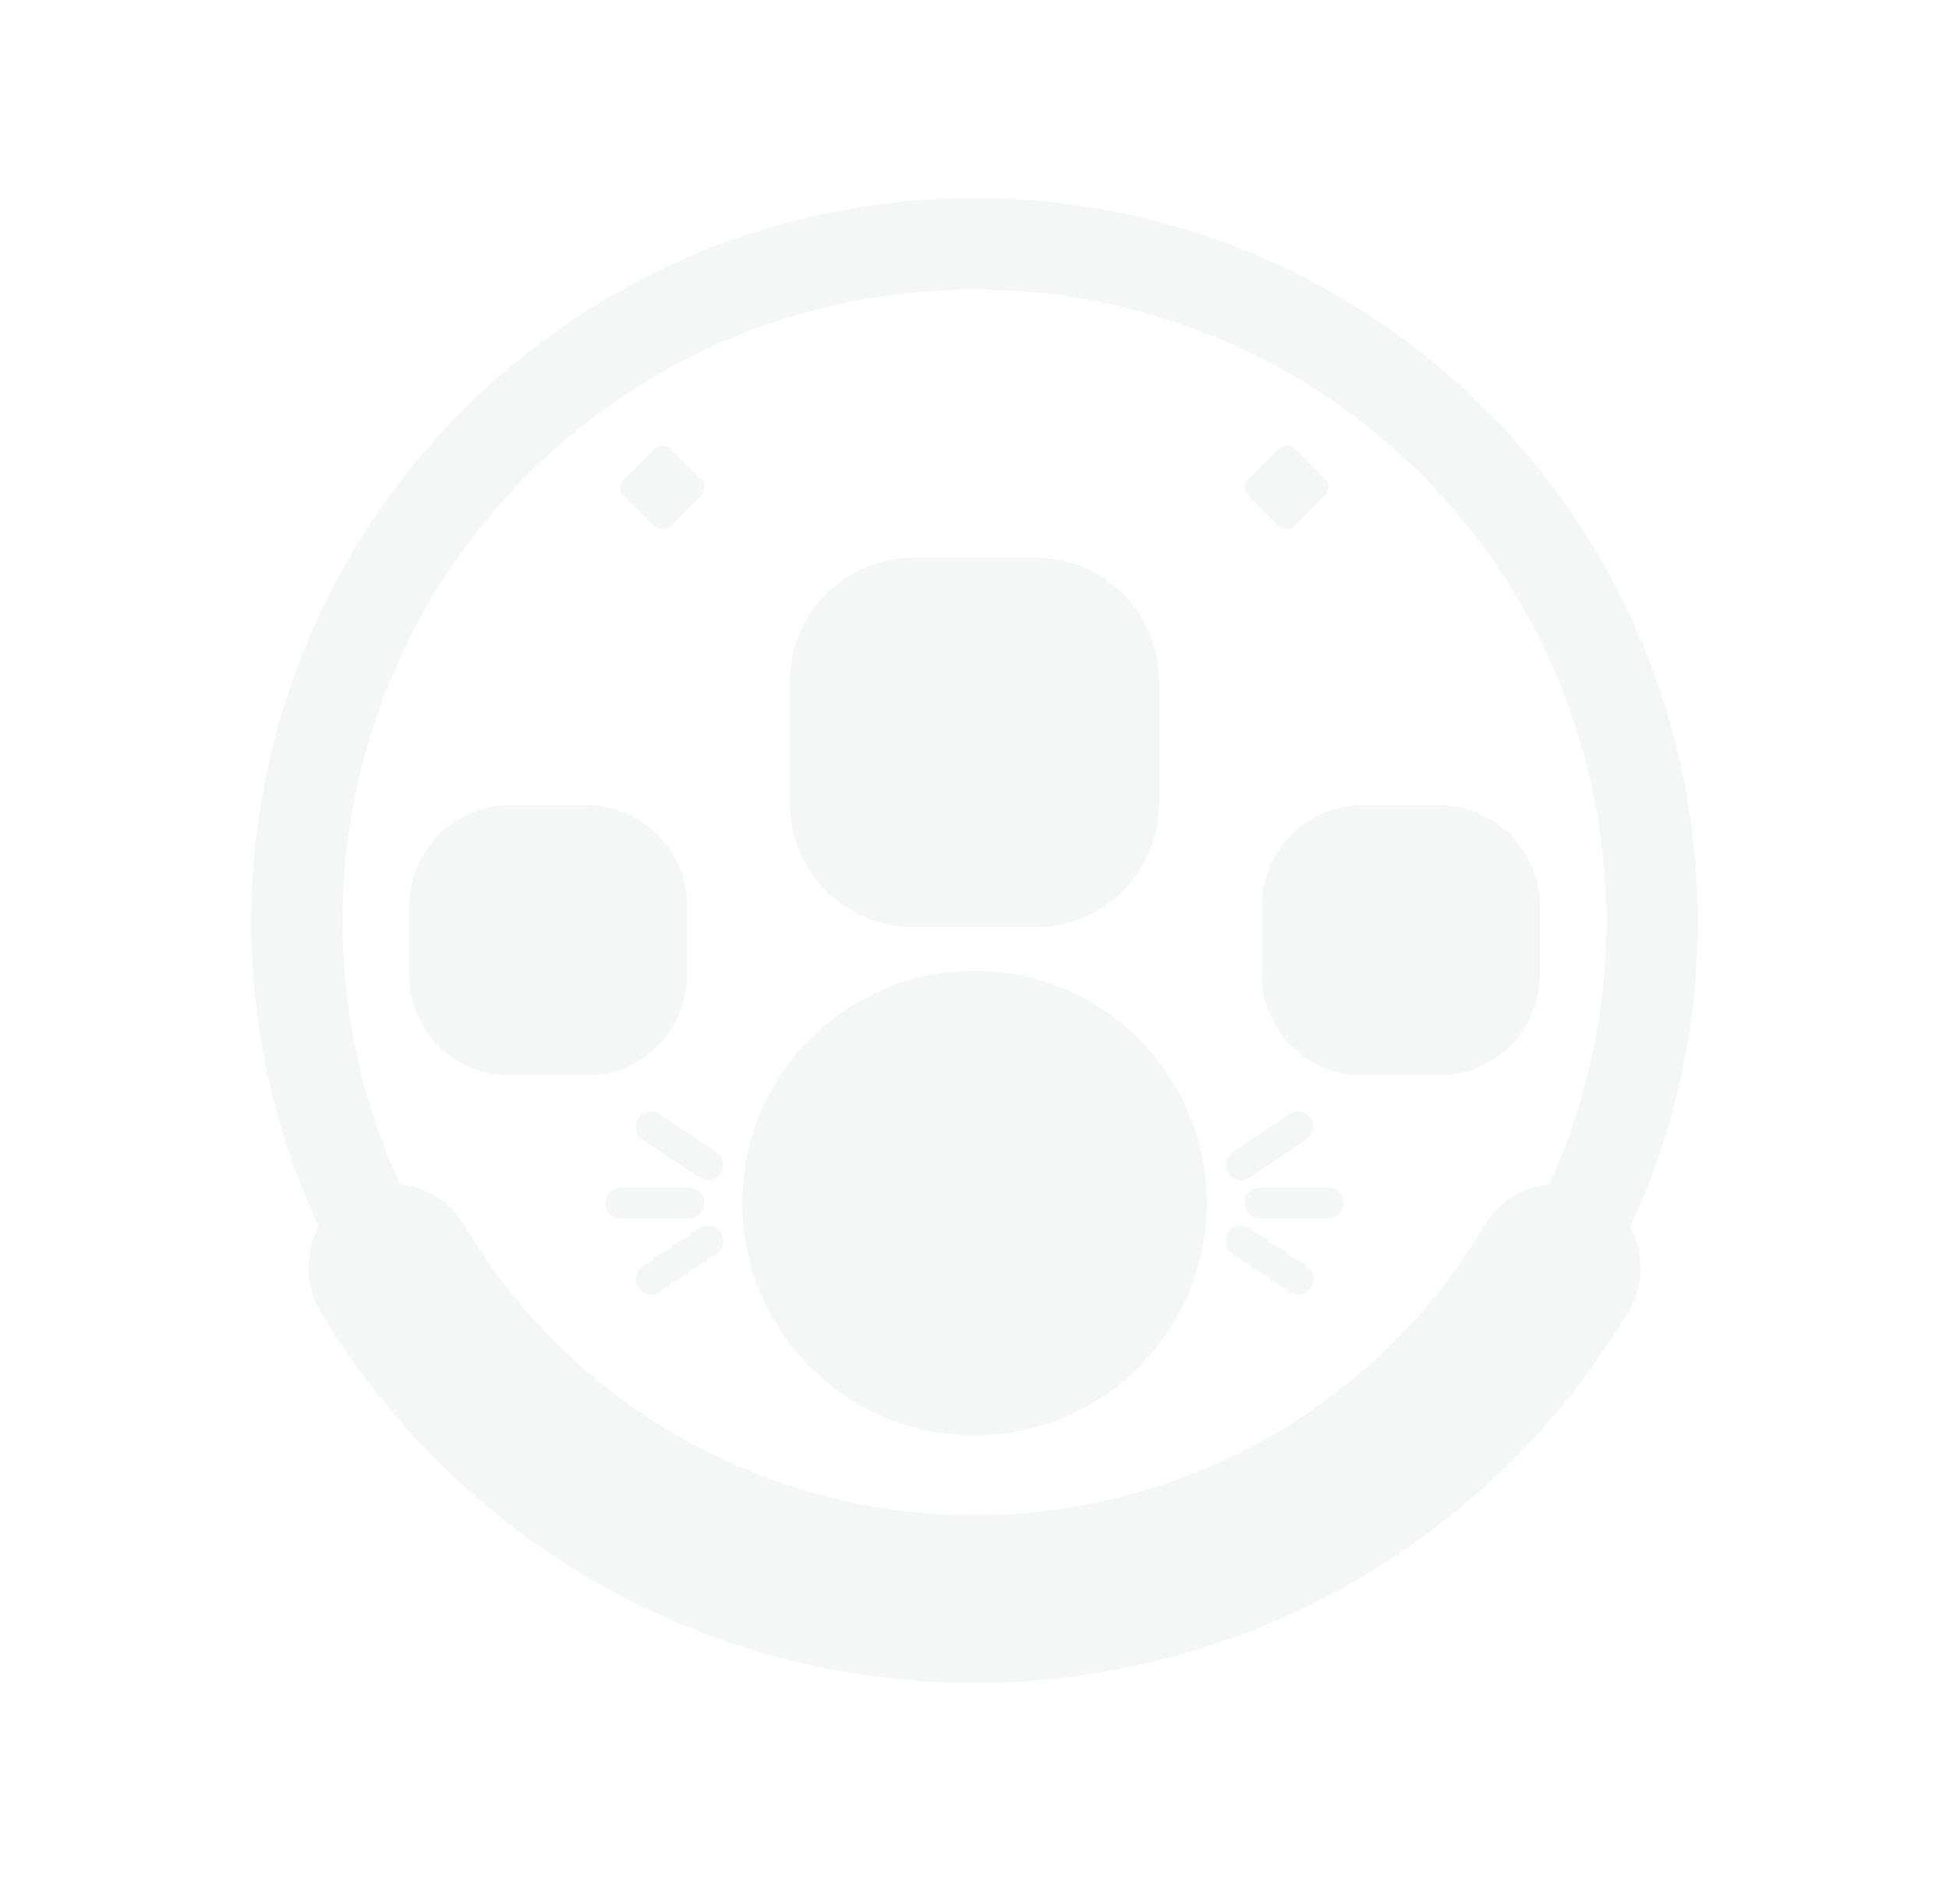
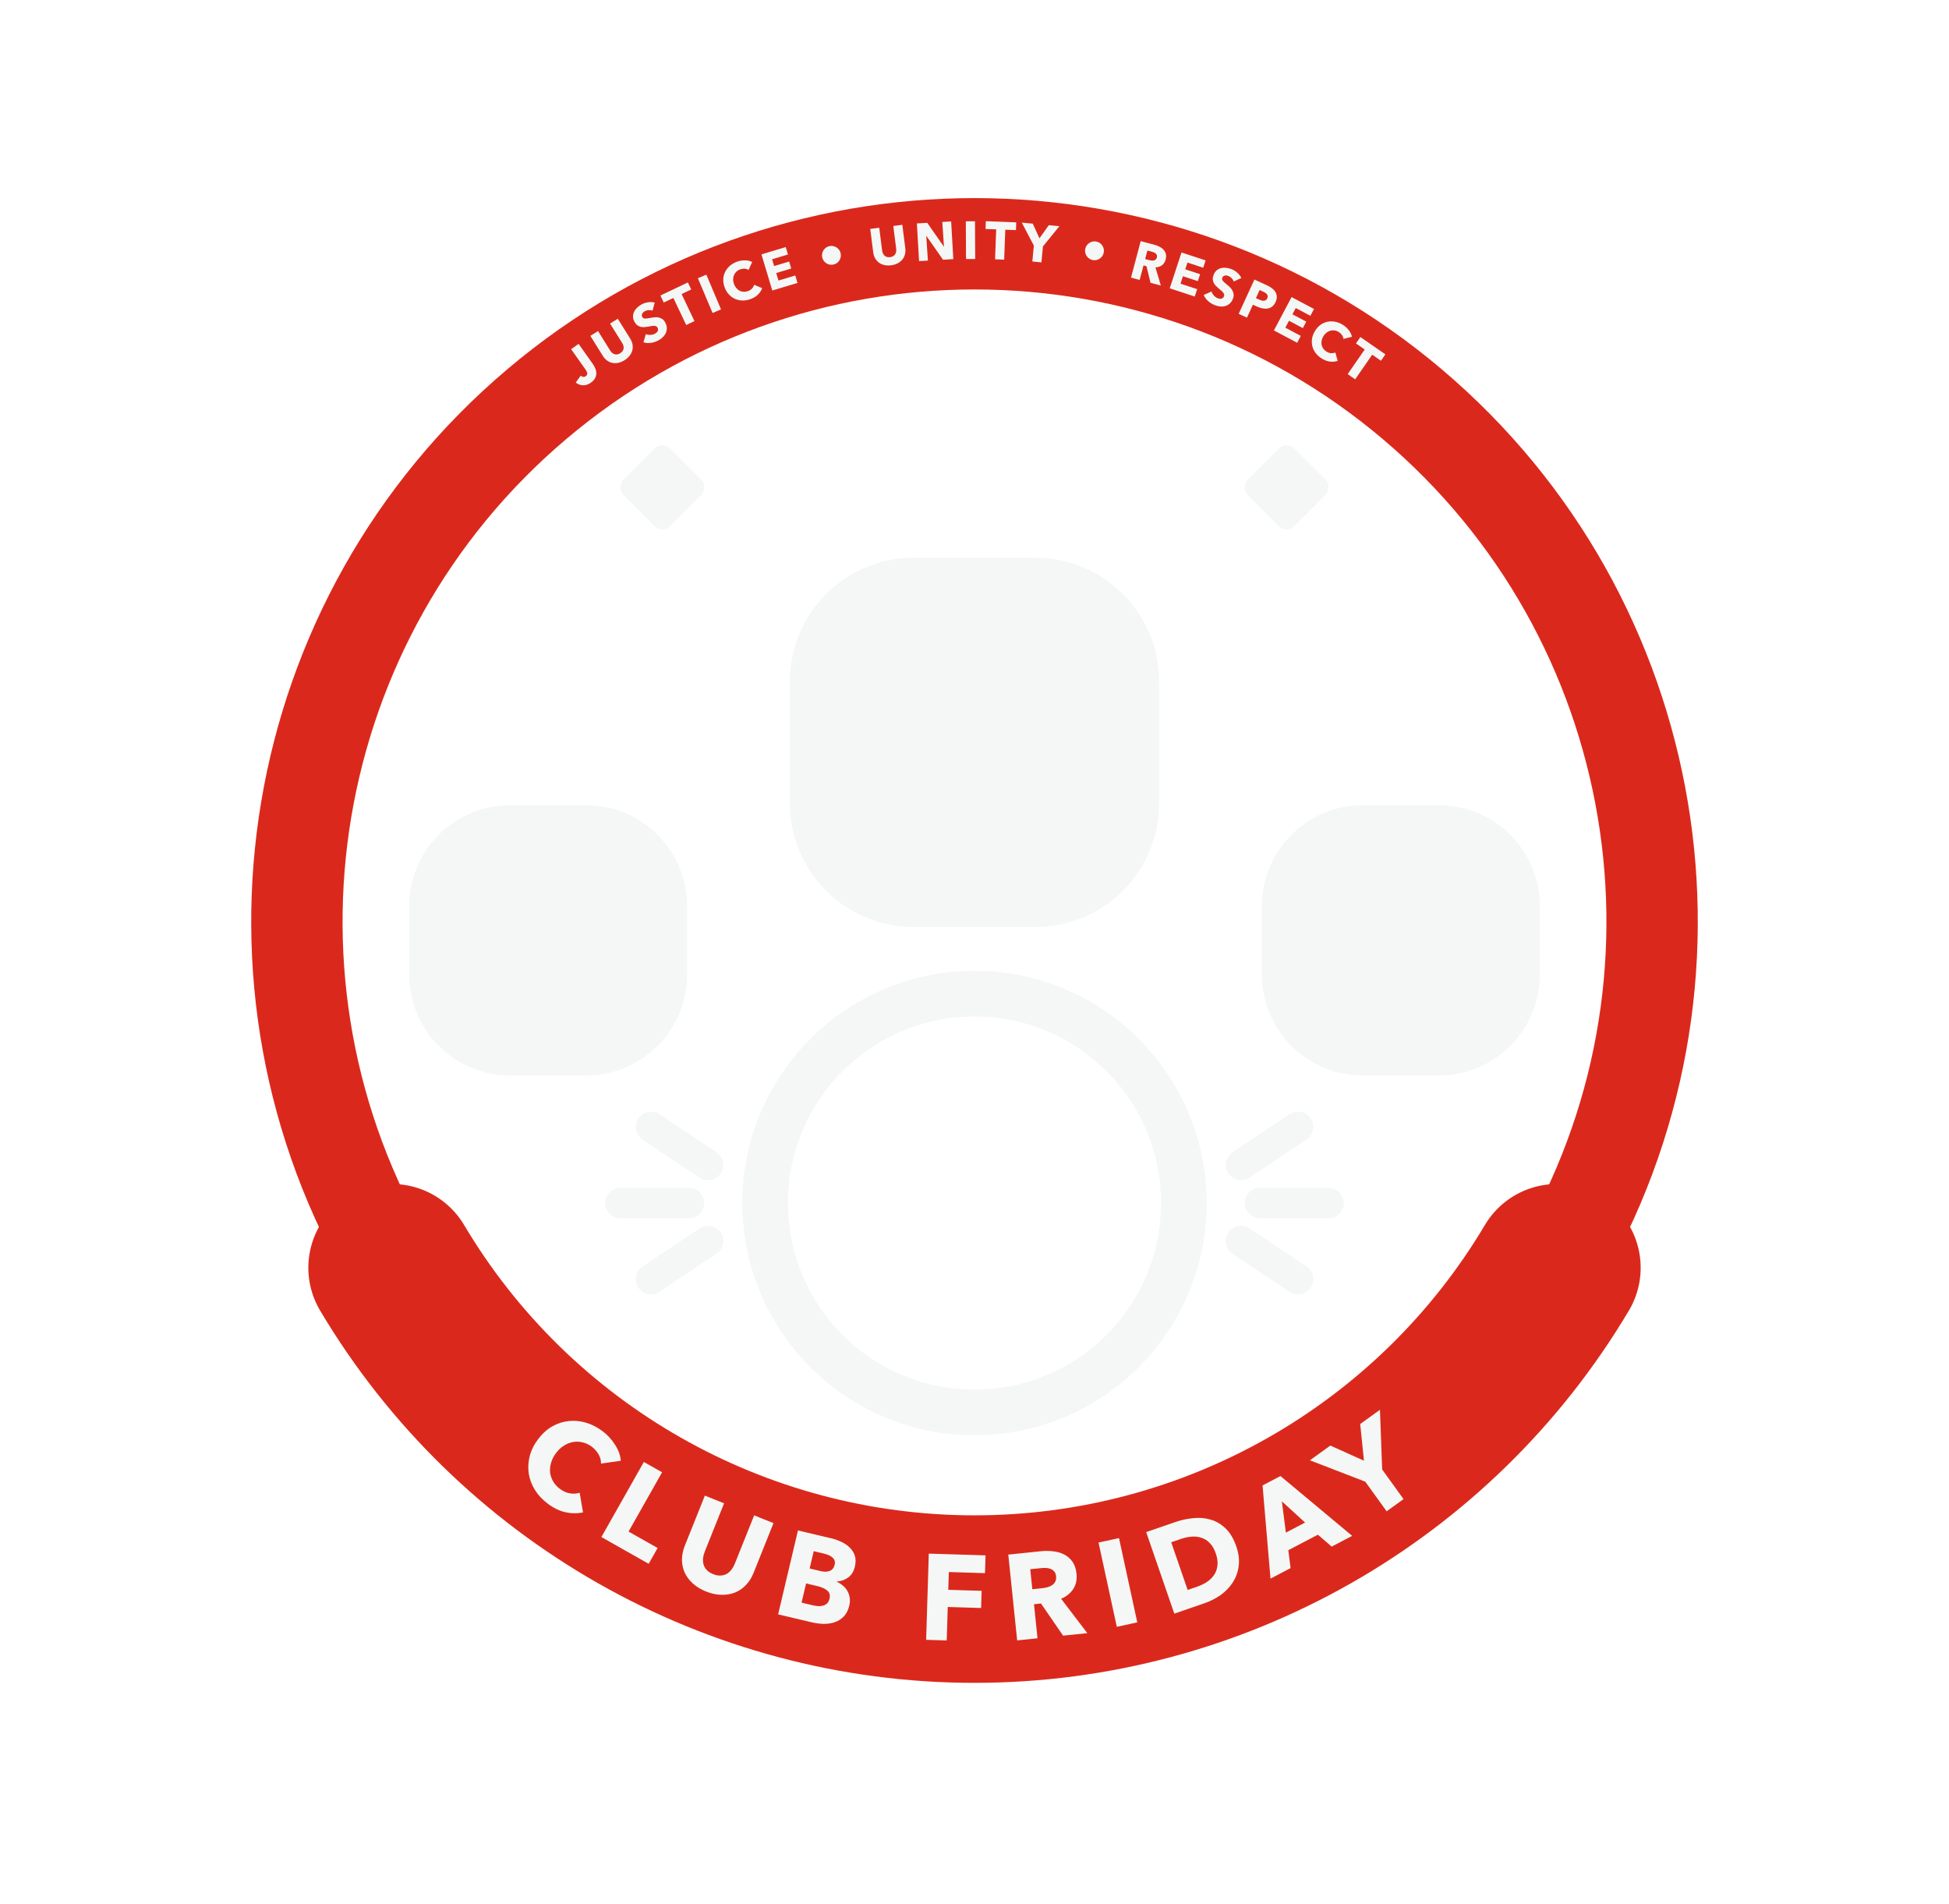
<svg xmlns="http://www.w3.org/2000/svg" viewBox="0 0 512 500" role="img" aria-labelledby="title desc" version="1.1" id="svg15">
  <g stroke="#F4F7F5" stroke-width="13" stroke-linecap="round" stroke-linejoin="round" id="g8">
    <path fill="none" stroke="#F4F7F5" d="M103 333a178 178 0 1 1 306 0" id="path1" />
    <g id="younger-member" aria-label="younger-member">
      <rect x="114" y="218" width="60" height="58" rx="20" fill="#F4F7F5" stroke="#F4F7F5" id="rect1" />
-       <circle cx="144" cy="247" r="7" fill="#F4F7F5" stroke="none" id="circle1" />
+       <circle cx="144" cy="247" r="7" fill="none" stroke="none" id="circle1" />
    </g>
    <g id="adult-member" aria-label="adult-member">
      <rect x="214" y="153" width="84" height="84" rx="26" fill="#F4F7F5" stroke="#F4F7F5" id="rect2" />
-       <circle cx="256" cy="195" r="9" fill="#F4F7F5" stroke="none" id="circle2" />
+       <circle cx="256" cy="195" r="9" fill="none" stroke="none" id="circle2" />
    </g>
    <g id="older-member" aria-label="older-member">
      <rect x="338" y="218" width="60" height="58" rx="20" fill="#F4F7F5" stroke="#F4F7F5" id="rect3" />
-       <circle cx="368" cy="247" r="7" fill="#F4F7F5" stroke="none" id="circle3" />
+       <circle cx="368" cy="247" r="7" fill="none" stroke="none" id="circle3" />
    </g>
-     <circle cx="256" cy="316" r="55" fill="#F4F7F5" stroke="#F4F7F5" stroke-width="12" id="circle4" />
-     <path fill="none" stroke="#F4F7F5" stroke-width="9" d="M256 273c-16 11-25 25-25 43s9 32 25 43m0-86c16 11 25 25 25 43s-9 32-25 43m-43-43h86" id="path4" />
+     <circle cx="256" cy="316" r="55" fill="none" stroke="#F4F7F5" stroke-width="12" id="circle4" />
+     <path fill="none" stroke="none" stroke-width="9" d="M256 273c-16 11-25 25-25 43s9 32 25 43m0-86c16 11 25 25 25 43s-9 32-25 43m-43-43h86" id="path4" />
    <path fill="none" stroke="#F4F7F5" stroke-width="8" d="M181 316h-18M186 306l-15-10M186 326l-15 10M331 316h18M326 306l15-10M326 326l15 10" id="path5" />
    <path fill="none" stroke="#F4F7F5" d="M103 333a178 178 0 0 0 306 0" id="path6" />
    <path fill="#F4F7F5" stroke="#F4F7F5" stroke-width="6" d="m174 120 8 8-8 8-8-8z" id="path7" />
    <path fill="#F4F7F5" stroke="#F4F7F5" stroke-width="6" d="m338 120 8 8-8 8-8-8z" id="path8" />
  </g>
  <defs id="defs8">
    <path id="motto-arc" d="M103 333a178 178 0 1 1 306 0" />
    <path id="name-arc" d="M103 333a178 178 0 0 0 306 0" />
  </defs>
-   <path d="M103 333a178 178 0 1 1 306 0" fill="none" stroke="#F4F7F5" stroke-width="24" stroke-linecap="round" id="path9" />
-   <path d="M103 333a178 178 0 0 0 306 0" fill="none" stroke="#F4F7F5" stroke-width="44" stroke-linecap="round" id="path10" />
+   <path d="M103 333a178 178 0 1 1 306 0" fill="none" stroke="#DA291C" stroke-width="24" stroke-linecap="round" id="path9" />
+   <path d="M103 333a178 178 0 0 0 306 0" fill="none" stroke="#DA291C" stroke-width="44" stroke-linecap="round" id="path10" />
  <g font-family="Avenir Next, Trebuchet MS, Arial, sans-serif" text-anchor="middle" id="g15">
    <g id="text14" style="font-weight:700;font-size:14px;letter-spacing:1.5" aria-label="JUSTICE•UNITY•RESPECT">
      <path style="fill:#f4f7f5" d="m 155.767,95.652 q 0.34,0.48 0.597,1.087 0.269,0.598 0.287,1.254 0.022,0.636 -0.302,1.294 -0.312,0.65 -1.135,1.232 -1.029,0.728 -2.086,0.687 -1.066,-0.052 -1.885,-0.724 l 1.313,-1.804 q 0.306,0.263 0.65,0.312 0.355,0.041 0.663,-0.178 0.48,-0.34 0.394,-0.776 -0.074,-0.445 -0.455,-0.982 l -3.777,-5.337 1.966,-1.391 3.769,5.325 z m 9.796,-6.688 q 0.474,0.76 0.605,1.553 0.136,0.773 -0.058,1.521 -0.201,0.736 -0.723,1.408 -0.51,0.664 -1.329,1.175 -0.832,0.519 -1.652,0.684 -0.821,0.165 -1.558,0.015 -0.745,-0.163 -1.379,-0.625 -0.642,-0.474 -1.116,-1.234 l -3.267,-5.239 2.02,-1.259 3.163,5.073 q 0.215,0.345 0.491,0.602 0.288,0.25 0.621,0.388 0.338,0.119 0.724,0.076 0.398,-0.05 0.825,-0.317 0.428,-0.267 0.636,-0.594 0.22,-0.335 0.262,-0.691 0.035,-0.368 -0.075,-0.729 -0.109,-0.361 -0.324,-0.705 l -3.163,-5.073 2.031,-1.267 3.267,5.239 z m 5.857,-7.349 q -0.458,-0.198 -1.008,-0.154 -0.544,0.025 -0.95,0.245 -0.209,0.114 -0.411,0.271 -0.189,0.15 -0.301,0.355 -0.119,0.192 -0.148,0.431 -0.024,0.22 0.116,0.478 0.12,0.221 0.287,0.322 0.179,0.094 0.411,0.111 0.245,0.011 0.544,-0.025 0.293,-0.047 0.654,-0.116 0.523,-0.093 1.103,-0.169 0.573,-0.088 1.127,-0.007 0.554,0.082 1.053,0.384 0.492,0.29 0.846,0.942 0.407,0.751 0.425,1.458 0.023,0.688 -0.251,1.299 -0.274,0.611 -0.783,1.11 -0.509,0.5 -1.149,0.847 -0.935,0.508 -1.982,0.662 -1.054,0.142 -1.96,-0.147 l 0.616,-2.151 q 0.534,0.22 1.197,0.21 0.669,-0.029 1.186,-0.309 0.234,-0.127 0.429,-0.296 0.195,-0.169 0.295,-0.367 0.112,-0.204 0.11,-0.442 -0.002,-0.238 -0.142,-0.496 -0.134,-0.246 -0.35,-0.352 -0.217,-0.105 -0.524,-0.114 -0.302,-0.027 -0.706,0.049 -0.399,0.057 -0.903,0.156 -0.492,0.092 -0.998,0.128 -0.494,0.029 -0.967,-0.08 -0.468,-0.128 -0.885,-0.427 -0.412,-0.318 -0.732,-0.909 -0.394,-0.726 -0.379,-1.403 0.015,-0.677 0.314,-1.27 0.299,-0.593 0.822,-1.068 0.516,-0.487 1.131,-0.821 0.738,-0.401 1.648,-0.544 0.922,-0.15 1.788,0.065 z m 7.638,-4.377 3.375,7.107 -2.163,1.027 -3.375,-7.107 -2.529,1.201 -0.877,-1.846 7.221,-3.43 0.877,1.846 z m 8.136,4.973 -3.856,-9.131 2.218,-0.937 3.856,9.131 z M 200.224,75.696 q -0.358,0.936 -1.11,1.689 -0.758,0.74 -1.941,1.174 -1.078,0.395 -2.128,0.377 -1.037,-0.022 -1.944,-0.421 -0.911,-0.412 -1.625,-1.179 -0.714,-0.767 -1.113,-1.858 -0.41,-1.117 -0.361,-2.164 0.062,-1.052 0.514,-1.933 0.447,-0.895 1.242,-1.574 0.795,-0.679 1.86,-1.069 0.986,-0.361 2.062,-0.353 1.085,-0.01 1.922,0.444 l -0.966,2.084 q -0.474,-0.318 -1.064,-0.341 -0.59,-0.022 -1.129,0.175 -0.592,0.217 -1.009,0.623 -0.409,0.389 -0.624,0.9 -0.215,0.511 -0.22,1.109 -0.009,0.585 0.217,1.203 0.231,0.631 0.621,1.084 0.39,0.454 0.871,0.709 0.49,0.238 1.053,0.27 0.563,0.032 1.142,-0.18 0.67,-0.246 1.074,-0.692 0.403,-0.446 0.551,-0.977 l 2.104,0.899 z m 2.656,0.613 -2.85,-9.493 6.383,-1.916 0.584,1.944 -4.17,1.252 0.535,1.783 3.942,-1.183 0.551,1.837 -3.942,1.183 0.592,1.971 4.412,-1.324 0.588,1.958 z" id="path15" />
      <path style="fill:#f4f7f5" d="m 220.84,66.548 q 0.109,0.506 0.011,0.986 -0.098,0.479 -0.355,0.878 -0.258,0.399 -0.655,0.685 -0.397,0.286 -0.903,0.395 -0.506,0.109 -0.986,0.011 -0.479,-0.098 -0.878,-0.355 -0.399,-0.258 -0.685,-0.655 -0.286,-0.397 -0.395,-0.903 -0.109,-0.506 -0.011,-0.986 0.098,-0.479 0.355,-0.878 0.258,-0.399 0.655,-0.685 0.397,-0.286 0.903,-0.395 0.506,-0.109 0.986,-0.011 0.479,0.098 0.878,0.355 0.399,0.258 0.685,0.655 0.286,0.397 0.395,0.903 z" id="path16" />
      <path style="fill:#f4f7f5" d="m 237.819,65.176 q 0.113,0.889 -0.099,1.664 -0.2,0.759 -0.688,1.358 -0.49,0.584 -1.245,0.977 -0.741,0.39 -1.699,0.512 -0.972,0.124 -1.787,-0.069 -0.815,-0.193 -1.422,-0.638 -0.609,-0.459 -0.992,-1.144 -0.385,-0.699 -0.498,-1.588 l -0.778,-6.125 2.361,-0.3 0.754,5.93 q 0.051,0.403 0.194,0.752 0.157,0.347 0.402,0.612 0.258,0.25 0.626,0.372 0.382,0.121 0.882,0.057 0.5,-0.064 0.826,-0.274 0.34,-0.213 0.527,-0.519 0.185,-0.32 0.236,-0.693 0.051,-0.373 1.6e-4,-0.776 l -0.754,-5.93 2.375,-0.302 0.778,6.125 z m 9.907,3.044 -4.358,-6.24 -0.042,0.002 0.431,6.468 -2.32,0.134 -0.573,-9.895 2.725,-0.158 4.343,6.227 0.042,-0.002 -0.43,-6.454 2.32,-0.134 0.573,9.895 z m 6.05,-0.178 -0.058,-9.912 2.408,-0.014 0.058,9.912 z m 10.313,-7.703 -0.295,7.862 -2.392,-0.09 0.295,-7.862 -2.798,-0.105 0.076,-2.043 7.988,0.299 -0.076,2.043 z m 9.886,4.398 -0.397,4.181 -2.383,-0.226 0.397,-4.181 -3.168,-6.038 2.885,0.274 1.758,3.851 2.451,-3.452 2.787,0.264 z" id="path17" />
      <path style="fill:#f4f7f5" d="m 289.958,66.311 q -0.091,0.51 -0.363,0.916 -0.272,0.406 -0.662,0.678 -0.39,0.272 -0.865,0.386 -0.476,0.114 -0.985,0.023 -0.51,-0.091 -0.916,-0.363 -0.406,-0.272 -0.678,-0.662 -0.272,-0.39 -0.386,-0.865 -0.114,-0.476 -0.023,-0.985 0.091,-0.51 0.363,-0.916 0.272,-0.406 0.662,-0.678 0.39,-0.272 0.865,-0.386 0.476,-0.114 0.985,-0.023 0.51,0.091 0.916,0.363 0.406,0.272 0.678,0.662 0.272,0.39 0.386,0.865 0.114,0.476 0.023,0.985 z" id="path18" />
      <path style="fill:#f4f7f5" d="m 302.245,74.283 -1.062,-4.352 -0.785,-0.208 -1.009,3.802 -2.273,-0.603 2.542,-9.581 3.654,0.969 q 0.69,0.183 1.3,0.504 0.627,0.311 1.052,0.786 0.438,0.478 0.602,1.116 0.164,0.637 -0.055,1.463 -0.258,0.974 -0.962,1.497 -0.704,0.523 -1.713,0.56 l 1.416,4.764 z m 1.668,-6.669 q 0.09,-0.338 -0.005,-0.581 -0.078,-0.252 -0.279,-0.422 -0.184,-0.179 -0.458,-0.295 -0.26,-0.112 -0.517,-0.181 l -1.231,-0.327 -0.592,2.233 1.096,0.291 q 0.284,0.075 0.593,0.114 0.312,0.025 0.588,-0.032 0.276,-0.057 0.486,-0.248 0.223,-0.187 0.32,-0.552 z m 3.372,8.118 3.096,-9.416 6.331,2.082 -0.634,1.928 -4.136,-1.36 -0.582,1.769 3.91,1.286 -0.599,1.822 -3.91,-1.286 -0.643,1.955 4.376,1.439 -0.638,1.942 z m 16.807,-1.778 q -0.144,-0.477 -0.531,-0.87 -0.369,-0.4 -0.8,-0.569 -0.222,-0.087 -0.472,-0.14 -0.237,-0.048 -0.465,-0.002 -0.223,0.033 -0.425,0.164 -0.184,0.124 -0.291,0.397 -0.092,0.235 -0.062,0.427 0.043,0.197 0.18,0.386 0.15,0.194 0.369,0.4 0.225,0.193 0.51,0.425 0.408,0.34 0.84,0.735 0.437,0.382 0.732,0.858 0.295,0.476 0.385,1.053 0.095,0.563 -0.175,1.254 -0.311,0.795 -0.841,1.264 -0.511,0.461 -1.155,0.645 -0.643,0.184 -1.354,0.116 -0.71,-0.068 -1.388,-0.333 -0.991,-0.388 -1.784,-1.089 -0.788,-0.714 -1.15,-1.593 l 2.042,-0.914 q 0.176,0.55 0.611,1.051 0.453,0.493 1.001,0.708 0.248,0.097 0.503,0.137 0.255,0.04 0.47,-0.011 0.228,-0.046 0.409,-0.201 0.181,-0.155 0.288,-0.428 0.102,-0.261 0.043,-0.494 -0.059,-0.234 -0.25,-0.474 -0.173,-0.248 -0.492,-0.509 -0.301,-0.268 -0.701,-0.59 -0.387,-0.317 -0.741,-0.681 -0.341,-0.359 -0.562,-0.791 -0.203,-0.44 -0.244,-0.952 -0.022,-0.52 0.223,-1.146 0.301,-0.769 0.828,-1.194 0.527,-0.425 1.173,-0.578 0.646,-0.153 1.346,-0.059 0.705,0.081 1.357,0.336 0.782,0.306 1.478,0.91 0.709,0.608 1.102,1.409 z m 11.002,5.381 q -0.362,0.789 -0.906,1.202 -0.538,0.4 -1.186,0.503 -0.648,0.103 -1.367,-0.042 -0.719,-0.145 -1.419,-0.466 l -1.082,-0.496 -1.558,3.398 -2.176,-0.998 4.133,-9.009 3.309,1.518 q 0.738,0.339 1.304,0.783 0.585,0.438 0.904,0.984 0.338,0.54 0.36,1.197 0.041,0.65 -0.315,1.426 z m -2.182,-0.985 q 0.146,-0.318 0.112,-0.58 -0.034,-0.262 -0.198,-0.476 -0.164,-0.214 -0.426,-0.38 -0.25,-0.161 -0.542,-0.295 l -0.954,-0.438 -0.975,2.125 0.916,0.42 q 0.305,0.14 0.609,0.218 0.303,0.078 0.578,0.049 0.287,-0.022 0.508,-0.167 0.226,-0.158 0.372,-0.476 z m 1.744,8.444 4.643,-8.757 5.888,3.122 -0.951,1.793 -3.847,-2.04 -0.872,1.645 3.636,1.928 -0.898,1.695 -3.636,-1.928 -0.964,1.818 4.069,2.158 -0.957,1.806 z m 16.749,8.008 q -0.955,0.303 -2.013,0.184 -1.051,-0.132 -2.127,-0.787 -0.981,-0.597 -1.621,-1.43 -0.628,-0.825 -0.882,-1.783 -0.246,-0.969 -0.09,-2.005 0.156,-1.036 0.76,-2.029 0.619,-1.016 1.468,-1.63 0.861,-0.607 1.832,-0.802 0.979,-0.207 2.005,-0.009 1.026,0.199 1.995,0.789 0.897,0.546 1.561,1.393 0.684,0.842 0.85,1.78 l -2.232,0.542 q -0.047,-0.569 -0.397,-1.045 -0.35,-0.475 -0.84,-0.774 -0.538,-0.328 -1.116,-0.401 -0.559,-0.078 -1.093,0.072 -0.534,0.15 -1.005,0.519 -0.463,0.357 -0.806,0.919 -0.349,0.574 -0.461,1.161 -0.112,0.588 -0.012,1.124 0.119,0.531 0.445,0.992 0.326,0.461 0.852,0.781 0.61,0.371 1.21,0.409 0.6,0.038 1.108,-0.178 l 0.607,2.206 z m 9.073,-1.636 -4.477,6.47 -1.969,-1.362 4.477,-6.47 -2.302,-1.593 1.163,-1.681 6.573,4.549 -1.163,1.681 z" id="path19" />
    </g>
    <path d="m 153.164,397.256 q -2.241,0.477 -4.621,-0.032 -2.361,-0.535 -4.662,-2.266 -2.097,-1.577 -3.368,-3.615 -1.245,-2.018 -1.607,-4.252 -0.342,-2.26 0.243,-4.582 0.586,-2.322 2.182,-4.445 1.635,-2.174 3.704,-3.38 2.095,-1.187 4.348,-1.414 2.272,-0.253 4.563,0.429 2.29,0.682 4.362,2.24 1.918,1.443 3.24,3.518 1.367,2.069 1.536,4.239 l -5.198,0.735 q 0.021,-1.306 -0.668,-2.465 -0.69,-1.159 -1.738,-1.948 -1.151,-0.866 -2.45,-1.162 -1.254,-0.303 -2.502,-0.08 -1.248,0.222 -2.401,0.957 -1.134,0.709 -2.038,1.911 -0.923,1.227 -1.309,2.539 -0.386,1.311 -0.279,2.553 0.152,1.235 0.79,2.356 0.638,1.121 1.764,1.967 1.304,0.981 2.661,1.201 1.356,0.22 2.56,-0.156 l 0.888,5.153 z m 4.822,6.476 11.155,-19.72 4.791,2.71 -8.807,15.57 7.632,4.317 -2.348,4.15 z m 39.965,9.442 q -0.761,1.901 -2.045,3.214 -1.242,1.295 -2.883,1.948 -1.628,0.623 -3.571,0.569 -1.913,-0.042 -3.963,-0.863 -2.079,-0.833 -3.493,-2.123 -1.414,-1.29 -2.132,-2.853 -0.707,-1.593 -0.712,-3.387 0.007,-1.824 0.768,-3.726 l 5.246,-13.101 5.05,2.022 -5.079,12.685 q -0.345,0.862 -0.446,1.717 -0.072,0.868 0.124,1.67 0.237,0.784 0.837,1.438 0.63,0.666 1.699,1.094 1.069,0.428 1.955,0.369 0.915,-0.047 1.628,-0.451 0.725,-0.434 1.242,-1.123 0.517,-0.689 0.862,-1.551 l 5.079,-12.685 5.08,2.034 -5.246,13.101 z m 25.168,8.523 q -0.427,1.806 -1.438,2.882 -1.004,1.045 -2.364,1.513 -1.36,0.467 -2.967,0.449 -1.568,-0.042 -3.157,-0.418 l -8.782,-2.077 5.215,-22.048 8.782,2.077 q 1.277,0.302 2.55,0.899 1.28,0.566 2.215,1.478 0.943,0.881 1.37,2.133 0.427,1.252 0.029,2.934 -0.435,1.837 -1.718,2.816 -1.276,0.948 -3.021,1.094 l -0.015,0.062 q 0.897,0.377 1.604,1.004 0.745,0.604 1.182,1.398 0.468,0.801 0.604,1.754 0.167,0.96 -0.09,2.05 z m -3.854,-10.678 q 0.265,-1.121 -0.489,-1.826 -0.716,-0.728 -2.397,-1.126 l -2.616,-0.619 -1.075,4.547 2.865,0.678 q 1.495,0.354 2.444,-0.047 0.988,-0.424 1.268,-1.607 z m -1.354,8.92 q 0.324,-1.37 -0.578,-2.143 -0.902,-0.772 -2.615,-1.178 l -2.958,-0.7 -1.193,5.045 2.99,0.707 q 0.623,0.147 1.299,0.209 0.715,0.037 1.31,-0.118 0.627,-0.148 1.087,-0.565 0.468,-0.448 0.659,-1.258 z m 31.344,-7.017 -0.144,4.67 8.764,0.27 -0.139,4.51 -8.764,-0.27 -0.271,8.796 -5.405,-0.167 0.698,-22.645 14.905,0.46 -0.144,4.67 z m 30.014,16.712 -5.795,-8.441 -1.846,0.191 0.925,8.944 -5.348,0.553 -2.33,-22.536 8.594,-0.888 q 1.623,-0.168 3.187,0.024 1.593,0.157 2.884,0.828 1.324,0.667 2.191,1.897 0.867,1.229 1.068,3.171 0.237,2.292 -0.843,3.98 -1.08,1.688 -3.207,2.584 l 6.886,9.036 z m -1.838,-15.606 q -0.082,-0.796 -0.482,-1.237 -0.371,-0.476 -0.938,-0.675 -0.539,-0.234 -1.217,-0.26 -0.646,-0.03 -1.251,0.033 l -2.897,0.299 0.543,5.252 2.578,-0.267 q 0.668,-0.069 1.359,-0.237 0.687,-0.2 1.23,-0.545 0.543,-0.346 0.838,-0.923 0.326,-0.581 0.237,-1.44 z m 15.955,13.29 -4.804,-22.141 5.379,-1.167 4.804,22.141 z m 31.385,-21.13 q 0.97,2.813 0.621,5.236 -0.329,2.382 -1.595,4.307 -1.245,1.885 -3.174,3.261 -1.939,1.346 -4.147,2.108 l -7.986,2.755 -7.387,-21.418 7.744,-2.671 q 2.269,-0.783 4.665,-1 2.386,-0.247 4.538,0.398 2.142,0.615 3.91,2.307 1.768,1.692 2.812,4.717 z m -5.385,1.857 q -0.626,-1.815 -1.638,-2.786 -0.992,-1.012 -2.23,-1.363 -1.218,-0.392 -2.593,-0.256 -1.345,0.125 -2.676,0.584 l -2.571,0.887 4.32,12.524 2.45,-0.845 q 1.392,-0.48 2.558,-1.221 1.186,-0.781 1.904,-1.841 0.748,-1.07 0.905,-2.479 0.188,-1.419 -0.428,-3.204 z m 30.446,-1.802 -3.622,-3.125 -7.768,4.066 0.588,4.712 -5.273,2.76 -2.085,-24.48 4.706,-2.463 18.841,15.711 z m -13.088,-11.895 1.054,8.225 5.047,-2.641 z m 26.348,-8.363 5.616,7.786 -4.438,3.201 -5.616,-7.786 -14.541,-5.609 5.372,-3.875 8.824,3.973 -0.986,-9.626 5.191,-3.744 z" id="text15" style="font-weight:800;font-size:32px;letter-spacing:4;fill:#f4f7f5" aria-label="CLUB FRIDAY" />
  </g>
</svg>
